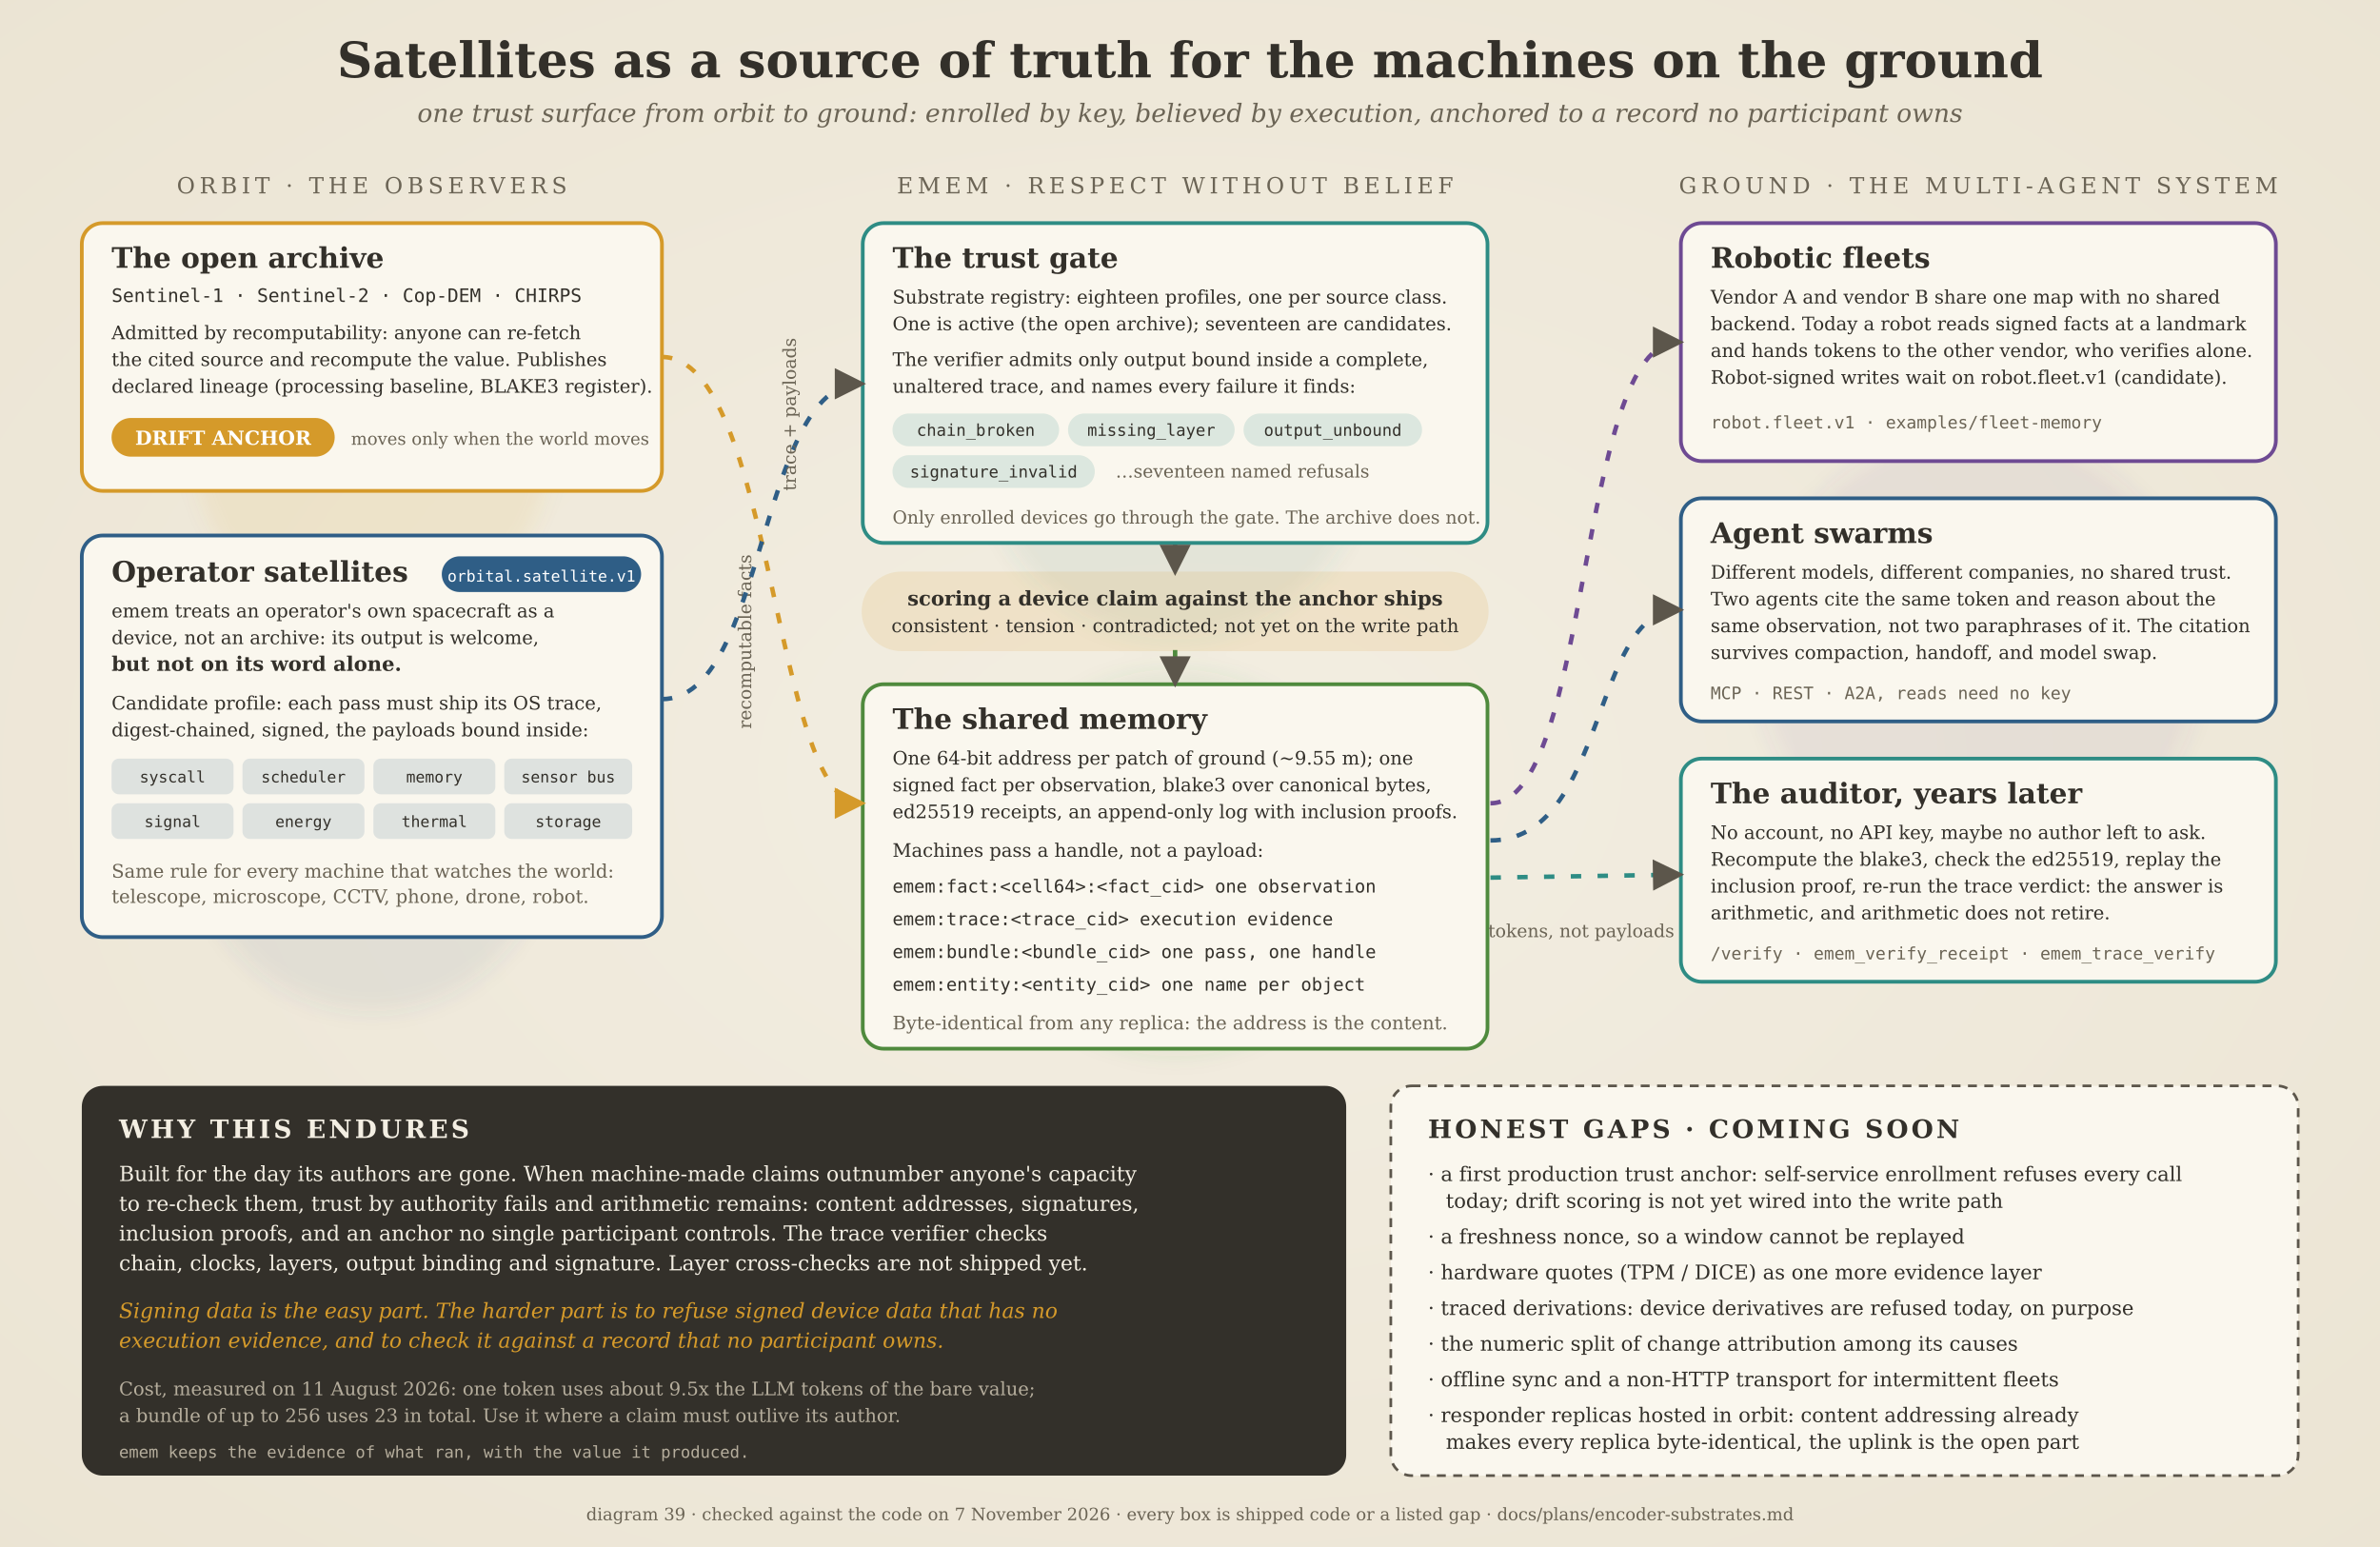
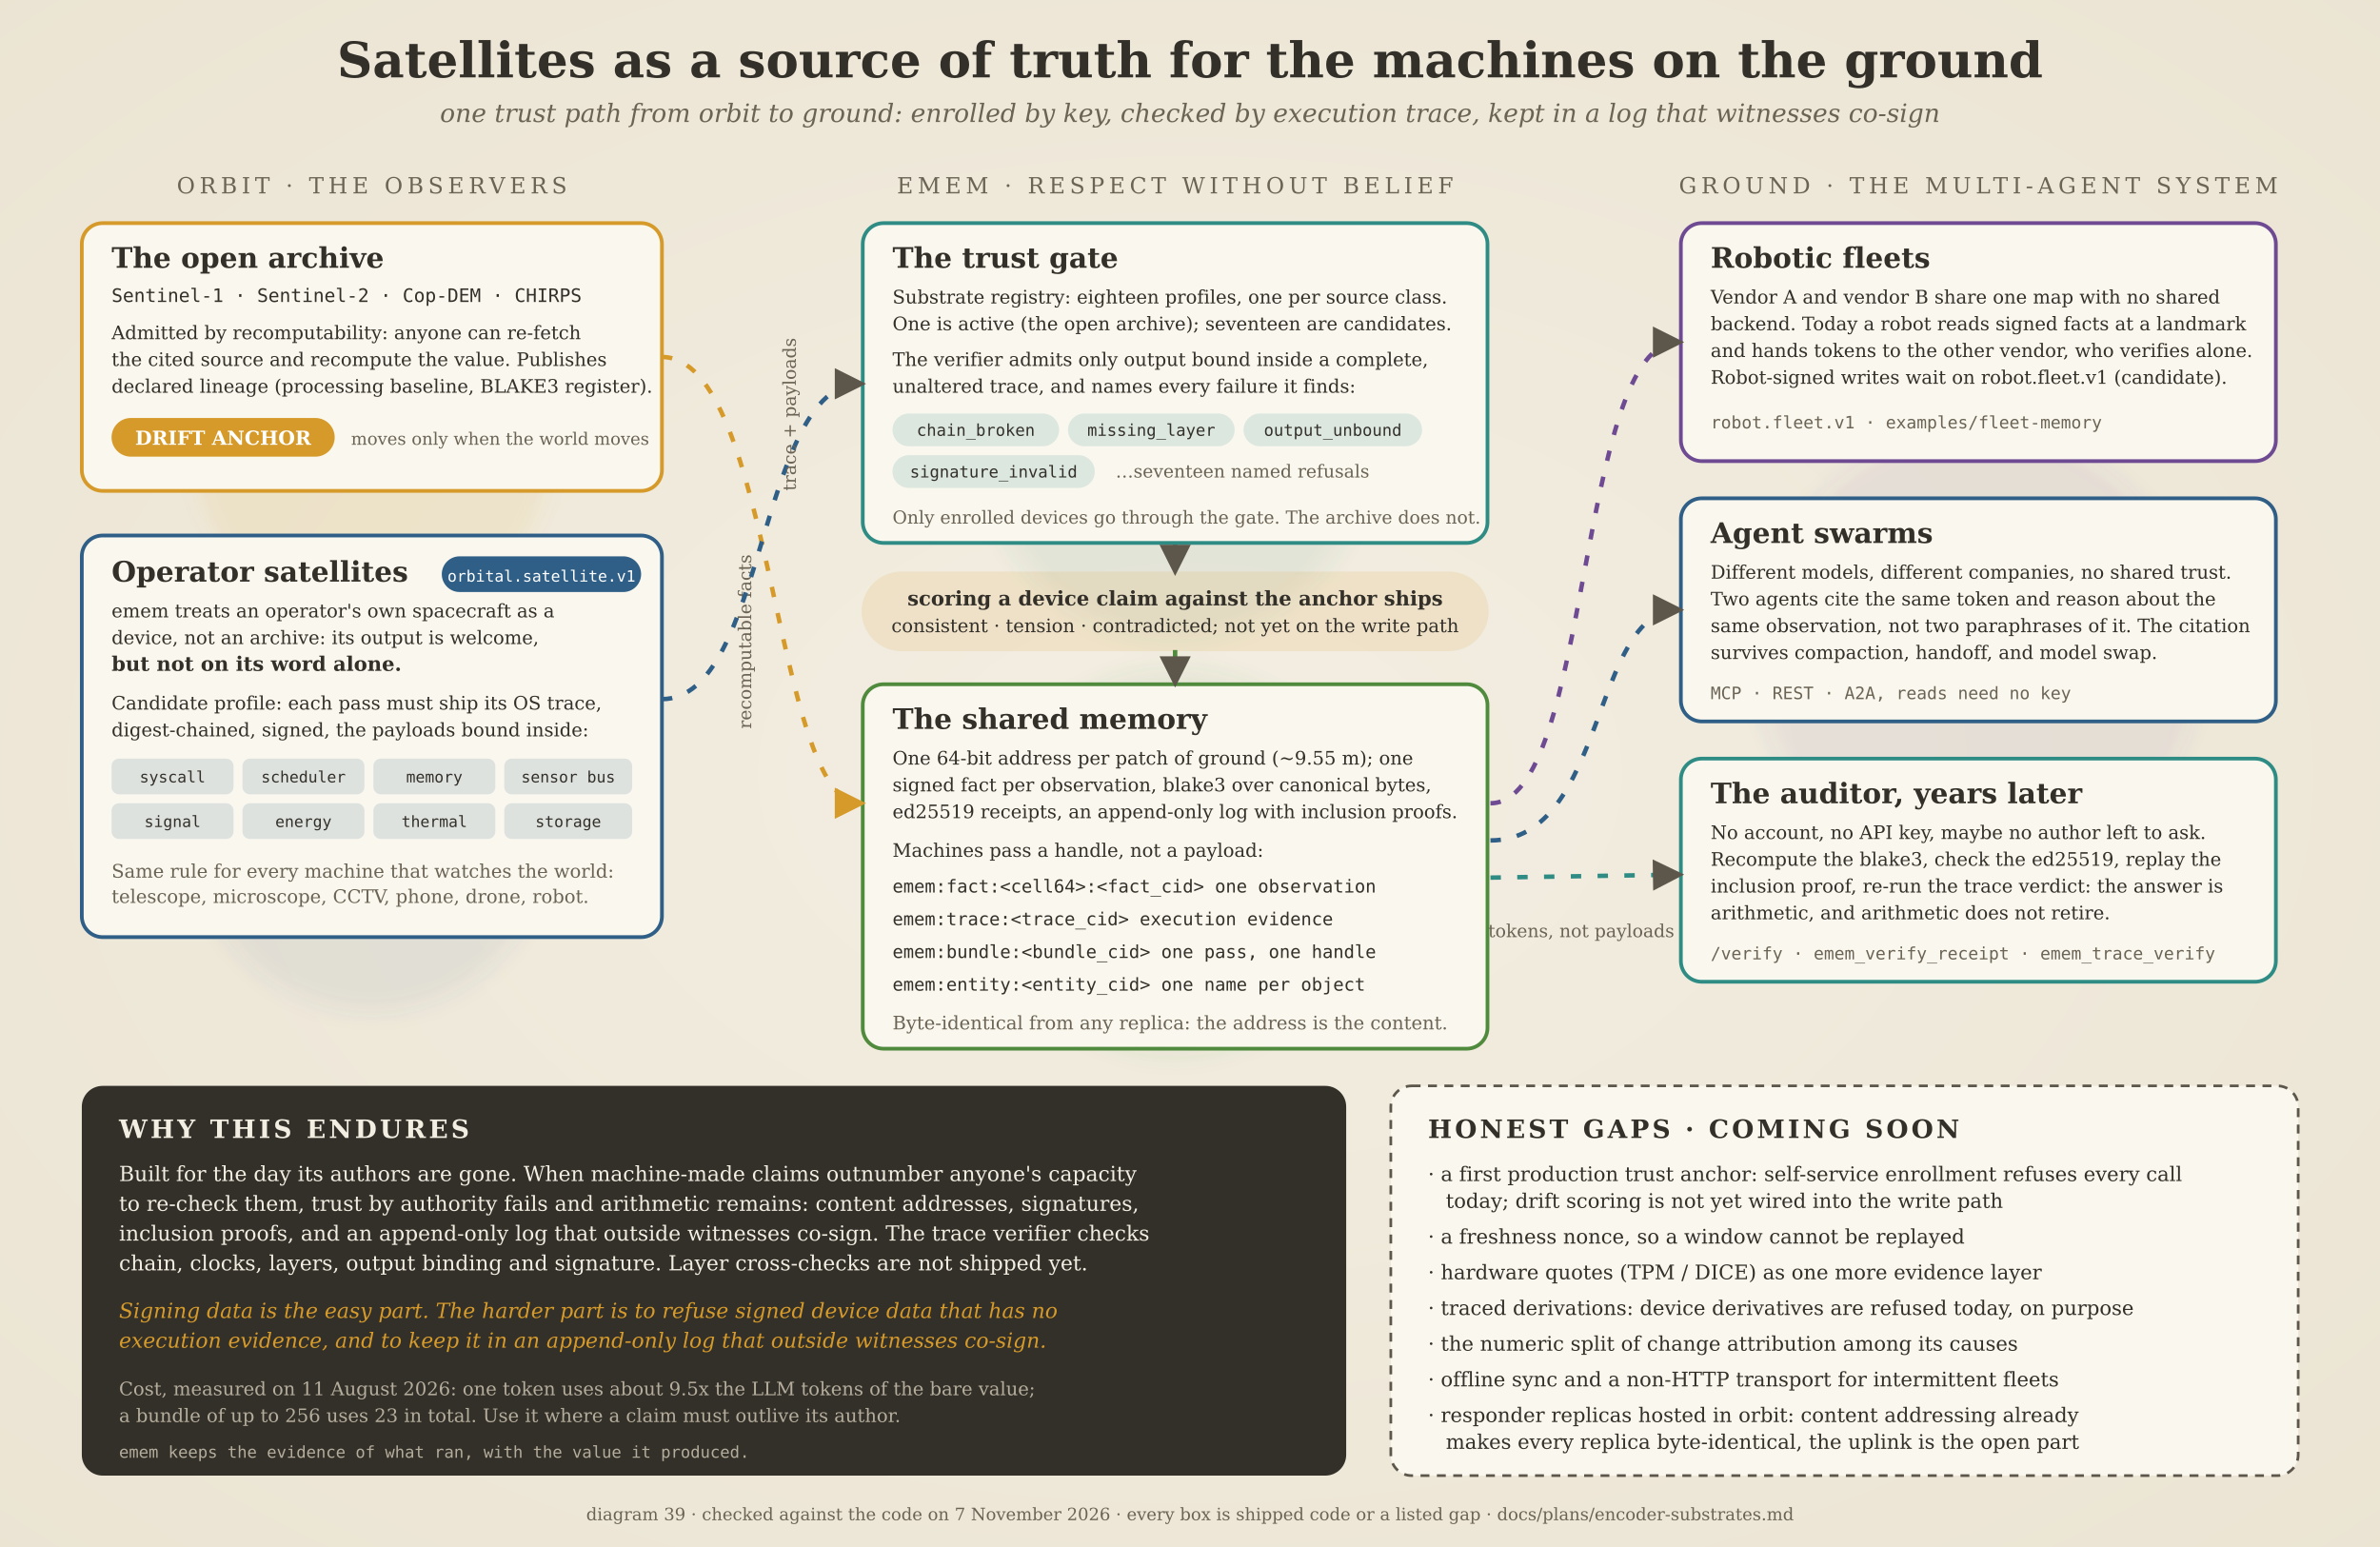
<svg xmlns="http://www.w3.org/2000/svg" viewBox="0 0 1600 1040" width="1600" height="1040" role="img" lang="en" aria-labelledby="title">
  <defs>
    <radialGradient id="paper" cx="50%" cy="50%" r="72%">
      <stop offset="0%" stop-color="#f3eee2" />
      <stop offset="100%" stop-color="#ebe4d3" />
    </radialGradient>
    <filter id="blur" x="-30%" y="-30%" width="160%" height="160%">
      <feGaussianBlur stdDeviation="7" />
    </filter>
    <marker id="arr" viewBox="0 0 10 10" refX="8" refY="5" markerWidth="7" markerHeight="7" orient="auto-start-reverse">
      <path d="M0,0 L10,5 L0,10 z" fill="#5c564b" />
    </marker>
    <marker id="arrAmber" viewBox="0 0 10 10" refX="8" refY="5" markerWidth="7" markerHeight="7" orient="auto-start-reverse">
      <path d="M0,0 L10,5 L0,10 z" fill="#d59a2a" />
    </marker>
    <style>
.flowline{stroke-dasharray:7 11;animation:emflow 1.25s linear infinite}
@keyframes emflow{to{stroke-dashoffset:-18}}
.pulse{animation:empulse 3.4s ease-in-out infinite}
@keyframes empulse{0%,100%{opacity:.35}50%{opacity:1}}
@media(prefers-reduced-motion:reduce){.flowline{animation:none}.pulse{animation:none}}
.h{font-family:Georgia,'DejaVu Serif',serif;fill:#33302a}
.m{font-family:'DejaVu Sans Mono','JetBrains Mono',ui-monospace,monospace;fill:#33302a}
.dim{fill:#6b6455}
</style>
  </defs>
  <rect width="1600" height="1040" fill="url(#paper)" />
  <g filter="url(#blur)">
    <circle cx="250" cy="300" r="120" fill="#d59a2a" opacity="0.08" />
    <circle cx="250" cy="560" r="120" fill="#2f5e86" opacity="0.08" />
    <circle cx="790" cy="300" r="130" fill="#2e8c84" opacity="0.08" />
    <circle cx="790" cy="580" r="130" fill="#4f8a3d" opacity="0.08" />
    <circle cx="1330" cy="440" r="150" fill="#6e4a93" opacity="0.07" />
  </g>
  <text x="800" y="52" text-anchor="middle" class="h" font-size="33" font-weight="bold">Satellites as a source of truth for the machines on the ground</text>
-   <text x="800" y="82" text-anchor="middle" class="h dim" font-size="17" font-style="italic">one trust surface from orbit to ground: enrolled by key, believed by execution, anchored to a record no participant owns</text>
+   <text x="800" y="82" text-anchor="middle" class="h dim" font-size="17" font-style="italic">one trust path from orbit to ground: enrolled by key, checked by execution trace, kept in a log that witnesses co-sign</text>
  <text x="250" y="130" text-anchor="middle" class="h dim" font-size="15" letter-spacing="3">ORBIT · THE OBSERVERS</text>
  <rect x="55" y="150" width="390" height="180" rx="14" fill="#faf7ee" stroke="#d59a2a" stroke-width="2.5" />
  <text x="75" y="180" class="h" font-size="19" font-weight="bold">The open archive</text>
  <text x="75" y="203" class="m" font-size="12.5">Sentinel-1 · Sentinel-2 · Cop-DEM · CHIRPS</text>
  <text x="75" y="228" class="h" font-size="12.5">Admitted by recomputability: anyone can re-fetch</text>
  <text x="75" y="246" class="h" font-size="12.5">the cited source and recompute the value. Publishes</text>
  <text x="75" y="264" class="h" font-size="12.5">declared lineage (processing baseline, BLAKE3 register).</text>
  <rect x="75" y="281" width="150" height="26" rx="13" fill="#d59a2a" />
  <text x="150" y="299" text-anchor="middle" class="h" font-size="13" font-weight="bold" style="fill:#fff">DRIFT ANCHOR</text>
  <text x="236" y="299" class="h dim" font-size="11.5">moves only when the world moves</text>
  <rect x="55" y="360" width="390" height="270" rx="14" fill="#faf7ee" stroke="#2f5e86" stroke-width="2.5" />
  <text x="75" y="391" class="h" font-size="19" font-weight="bold">Operator satellites</text>
  <rect x="297" y="374" width="134" height="24" rx="12" fill="#2f5e86" />
  <text x="364" y="391" text-anchor="middle" class="m" font-size="10.5" style="fill:#fff">orbital.satellite.v1</text>
  <text x="75" y="415" class="h" font-size="12.5">emem treats an operator's own spacecraft as a</text>
  <text x="75" y="433" class="h" font-size="12.5">device, not an archive: its output is welcome,</text>
  <text x="75" y="451" class="h" font-size="13.5" font-weight="bold">but not on its word alone.</text>
  <text x="75" y="477" class="h" font-size="12.5">Candidate profile: each pass must ship its OS trace,</text>
  <text x="75" y="495" class="h" font-size="12.5">digest-chained, signed, the payloads bound inside:</text>
  <g class="m" font-size="10.5">
    <rect x="75" y="510" width="82" height="24" rx="5" fill="#2f5e86" opacity="0.14" />
    <text x="116" y="526" text-anchor="middle">syscall</text>
    <rect x="163" y="510" width="82" height="24" rx="5" fill="#2f5e86" opacity="0.14" />
    <text x="204" y="526" text-anchor="middle">scheduler</text>
    <rect x="251" y="510" width="82" height="24" rx="5" fill="#2f5e86" opacity="0.14" />
    <text x="292" y="526" text-anchor="middle">memory</text>
    <rect x="339" y="510" width="86" height="24" rx="5" fill="#2f5e86" opacity="0.14" />
    <text x="382" y="526" text-anchor="middle">sensor bus</text>
    <rect x="75" y="540" width="82" height="24" rx="5" fill="#2f5e86" opacity="0.14" />
    <text x="116" y="556" text-anchor="middle">signal</text>
    <rect x="163" y="540" width="82" height="24" rx="5" fill="#2f5e86" opacity="0.14" />
    <text x="204" y="556" text-anchor="middle">energy</text>
    <rect x="251" y="540" width="82" height="24" rx="5" fill="#2f5e86" opacity="0.14" />
    <text x="292" y="556" text-anchor="middle">thermal</text>
    <rect x="339" y="540" width="86" height="24" rx="5" fill="#2f5e86" opacity="0.14" />
    <text x="382" y="556" text-anchor="middle">storage</text>
  </g>
  <text x="75" y="590" class="h dim" font-size="12.5">Same rule for every machine that watches the world:</text>
  <text x="75" y="607" class="h dim" font-size="12.5">telescope, microscope, CCTV, phone, drone, robot.</text>
  <text x="790" y="130" text-anchor="middle" class="h dim" font-size="15" letter-spacing="3">EMEM · RESPECT WITHOUT BELIEF</text>
  <rect x="580" y="150" width="420" height="215" rx="14" fill="#faf7ee" stroke="#2e8c84" stroke-width="2.5" />
  <text x="600" y="180" class="h" font-size="19" font-weight="bold">The trust gate</text>
  <text x="600" y="204" class="h" font-size="12.5">Substrate registry: eighteen profiles, one per source class.</text>
  <text x="600" y="222" class="h" font-size="12.5">One is active (the open archive); seventeen are candidates.</text>
  <text x="600" y="246" class="h" font-size="12.5">The verifier admits only output bound inside a complete,</text>
  <text x="600" y="264" class="h" font-size="12.5">unaltered trace, and names every failure it finds:</text>
  <g class="m" font-size="11">
    <rect x="600" y="278" width="112" height="22" rx="11" fill="#2e8c84" opacity="0.15" />
    <text x="656" y="293" text-anchor="middle">chain_broken</text>
    <rect x="718" y="278" width="112" height="22" rx="11" fill="#2e8c84" opacity="0.15" />
    <text x="774" y="293" text-anchor="middle">missing_layer</text>
    <rect x="836" y="278" width="120" height="22" rx="11" fill="#2e8c84" opacity="0.15" />
    <text x="896" y="293" text-anchor="middle">output_unbound</text>
    <rect x="600" y="306" width="136" height="22" rx="11" fill="#2e8c84" opacity="0.15" />
    <text x="668" y="321" text-anchor="middle">signature_invalid</text>
    <text x="750" y="321" class="h dim" font-size="12">…seventeen named refusals</text>
  </g>
  <text x="600" y="352" class="h dim" font-size="12">Only enrolled devices go through the gate. The archive does not.</text>
  <rect x="580" y="385" width="420" height="52" rx="26" fill="#d59a2a" opacity="0.13" stroke="#d59a2a" stroke-width="1.5" />
  <text x="790" y="407" text-anchor="middle" class="h" font-size="13.5" font-weight="bold">scoring a device claim against the anchor ships</text>
  <text x="790" y="425" text-anchor="middle" class="h" font-size="12.5">consistent · tension · contradicted; not yet on the write path</text>
  <rect x="580" y="460" width="420" height="245" rx="14" fill="#faf7ee" stroke="#4f8a3d" stroke-width="2.5" />
  <text x="600" y="490" class="h" font-size="19" font-weight="bold">The shared memory</text>
  <text x="600" y="514" class="h" font-size="12.5">One 64-bit address per patch of ground (~9.55 m); one</text>
  <text x="600" y="532" class="h" font-size="12.5">signed fact per observation, blake3 over canonical bytes,</text>
  <text x="600" y="550" class="h" font-size="12.5">ed25519 receipts, an append-only log with inclusion proofs.</text>
  <text x="600" y="576" class="h" font-size="12.5">Machines pass a handle, not a payload:</text>
  <g class="m" font-size="12">
    <text x="600" y="600">emem:fact:&lt;cell64&gt;:&lt;fact_cid&gt;  one observation</text>
    <text x="600" y="622">emem:trace:&lt;trace_cid&gt;       execution evidence</text>
    <text x="600" y="644">emem:bundle:&lt;bundle_cid&gt;     one pass, one handle</text>
    <text x="600" y="666">emem:entity:&lt;entity_cid&gt;     one name per object</text>
  </g>
  <text x="600" y="692" class="h dim" font-size="12.5">Byte-identical from any replica: the address is the content.</text>
  <text x="1330" y="130" text-anchor="middle" class="h dim" font-size="15" letter-spacing="3">GROUND · THE MULTI-AGENT SYSTEM</text>
  <rect x="1130" y="150" width="400" height="160" rx="14" fill="#faf7ee" stroke="#6e4a93" stroke-width="2.5" />
  <text x="1150" y="180" class="h" font-size="19" font-weight="bold">Robotic fleets</text>
  <text x="1150" y="204" class="h" font-size="12.5">Vendor A and vendor B share one map with no shared</text>
  <text x="1150" y="222" class="h" font-size="12.5">backend. Today a robot reads signed facts at a landmark</text>
  <text x="1150" y="240" class="h" font-size="12.5">and hands tokens to the other vendor, who verifies alone.</text>
  <text x="1150" y="258" class="h" font-size="12.5">Robot-signed writes wait on robot.fleet.v1 (candidate).</text>
  <text x="1150" y="288" class="m dim" font-size="11.5">robot.fleet.v1 · examples/fleet-memory</text>
  <rect x="1130" y="335" width="400" height="150" rx="14" fill="#faf7ee" stroke="#2f5e86" stroke-width="2.5" />
  <text x="1150" y="365" class="h" font-size="19" font-weight="bold">Agent swarms</text>
  <text x="1150" y="389" class="h" font-size="12.5">Different models, different companies, no shared trust.</text>
  <text x="1150" y="407" class="h" font-size="12.5">Two agents cite the same token and reason about the</text>
  <text x="1150" y="425" class="h" font-size="12.5">same observation, not two paraphrases of it. The citation</text>
  <text x="1150" y="443" class="h" font-size="12.5">survives compaction, handoff, and model swap.</text>
  <text x="1150" y="470" class="m dim" font-size="11.5">MCP · REST · A2A, reads need no key</text>
  <rect x="1130" y="510" width="400" height="150" rx="14" fill="#faf7ee" stroke="#2e8c84" stroke-width="2.5" />
  <text x="1150" y="540" class="h" font-size="19" font-weight="bold">The auditor, years later</text>
  <text x="1150" y="564" class="h" font-size="12.5">No account, no API key, maybe no author left to ask.</text>
  <text x="1150" y="582" class="h" font-size="12.5">Recompute the blake3, check the ed25519, replay the</text>
  <text x="1150" y="600" class="h" font-size="12.5">inclusion proof, re-run the trace verdict: the answer is</text>
  <text x="1150" y="618" class="h" font-size="12.5">arithmetic, and arithmetic does not retire.</text>
  <text x="1150" y="645" class="m dim" font-size="11.5">/verify · emem_verify_receipt · emem_trace_verify</text>
  <path class="flowline" d="M445,240 C520,240 520,540 578,540" fill="none" stroke="#d59a2a" stroke-width="3" marker-end="url(#arrAmber)" />
  <text x="505" y="490" class="h dim" font-size="12" transform="rotate(-90 505 490)">recomputable facts</text>
  <path class="flowline" d="M445,470 C515,470 510,258 578,258" fill="none" stroke="#2f5e86" stroke-width="3" marker-end="url(#arr)" />
  <text x="535" y="330" class="h dim" font-size="12" transform="rotate(-90 535 330)">trace + payloads</text>
  <path class="flowline" d="M790,365 L790,383" fill="none" stroke="#2e8c84" stroke-width="3" marker-end="url(#arr)" />
  <path class="flowline" d="M790,437 L790,458" fill="none" stroke="#4f8a3d" stroke-width="3" marker-end="url(#arr)" />
  <path class="flowline" d="M1002,540 C1070,540 1060,230 1128,230" fill="none" stroke="#6e4a93" stroke-width="3" marker-end="url(#arr)" />
  <path class="flowline" d="M1002,565 C1080,565 1070,410 1128,410" fill="none" stroke="#2f5e86" stroke-width="3" marker-end="url(#arr)" />
  <path class="flowline" d="M1002,590 L1128,588" fill="none" stroke="#2e8c84" stroke-width="3" marker-end="url(#arr)" />
  <text x="1063" y="630" text-anchor="middle" class="h dim" font-size="12">tokens, not payloads</text>
  <rect x="55" y="730" width="850" height="262" rx="14" fill="#33302a" />
  <text x="80" y="765" class="h" font-size="17" font-weight="bold" style="fill:#f3eee2" letter-spacing="2">WHY THIS ENDURES</text>
  <text x="80" y="794" class="h" font-size="14" style="fill:#f3eee2">Built for the day its authors are gone. When machine-made claims outnumber anyone's capacity</text>
  <text x="80" y="814" class="h" font-size="14" style="fill:#f3eee2">to re-check them, trust by authority fails and arithmetic remains: content addresses, signatures,</text>
-   <text x="80" y="834" class="h" font-size="14" style="fill:#f3eee2">inclusion proofs, and an anchor no single participant controls. The trace verifier checks</text>
+   <text x="80" y="834" class="h" font-size="14" style="fill:#f3eee2">inclusion proofs, and an append-only log that outside witnesses co-sign. The trace verifier checks</text>
  <text x="80" y="854" class="h" font-size="14" style="fill:#f3eee2">chain, clocks, layers, output binding and signature. Layer cross-checks are not shipped yet.</text>
  <text x="80" y="886" class="h" font-size="14" font-style="italic" style="fill:#d59a2a">Signing data is the easy part. The harder part is to refuse signed device data that has no</text>
-   <text x="80" y="906" class="h" font-size="14" font-style="italic" style="fill:#d59a2a">execution evidence, and to check it against a record that no participant owns.</text>
+   <text x="80" y="906" class="h" font-size="14" font-style="italic" style="fill:#d59a2a">execution evidence, and to keep it in an append-only log that outside witnesses co-sign.</text>
  <text x="80" y="938" class="h" font-size="12.5" style="fill:#b5ad9c">Cost, measured on 11 August 2026: one token uses about 9.5x the LLM tokens of the bare value;</text>
  <text x="80" y="956" class="h" font-size="12.5" style="fill:#b5ad9c">a bundle of up to 256 uses 23 in total. Use it where a claim must outlive its author.</text>
  <text x="80" y="980" class="m" font-size="11" style="fill:#b5ad9c">emem keeps the evidence of what ran, with the value it produced.</text>
  <rect x="935" y="730" width="610" height="262" rx="14" fill="#faf7ee" stroke="#5c564b" stroke-width="1.8" stroke-dasharray="6 5" />
  <text x="960" y="765" class="h" font-size="17" font-weight="bold" letter-spacing="2">HONEST GAPS · COMING SOON</text>
  <g class="h" font-size="13.5">
    <text x="960" y="794">· a first production trust anchor: self-service enrollment refuses every call</text>
    <text x="972" y="812">today; drift scoring is not yet wired into the write path</text>
    <text x="960" y="836">· a freshness nonce, so a window cannot be replayed</text>
    <text x="960" y="860">· hardware quotes (TPM / DICE) as one more evidence layer</text>
    <text x="960" y="884">· traced derivations: device derivatives are refused today, on purpose</text>
    <text x="960" y="908">· the numeric split of change attribution among its causes</text>
    <text x="960" y="932">· offline sync and a non-HTTP transport for intermittent fleets</text>
    <text x="960" y="956">· responder replicas hosted in orbit: content addressing already</text>
    <text x="972" y="974">makes every replica byte-identical, the uplink is the open part</text>
  </g>
  <text x="800" y="1022" text-anchor="middle" class="h dim" font-size="11.5">diagram 39 · checked against the code on 7 November 2026 · every box is shipped code or a listed gap · docs/plans/encoder-substrates.md</text>
</svg>
